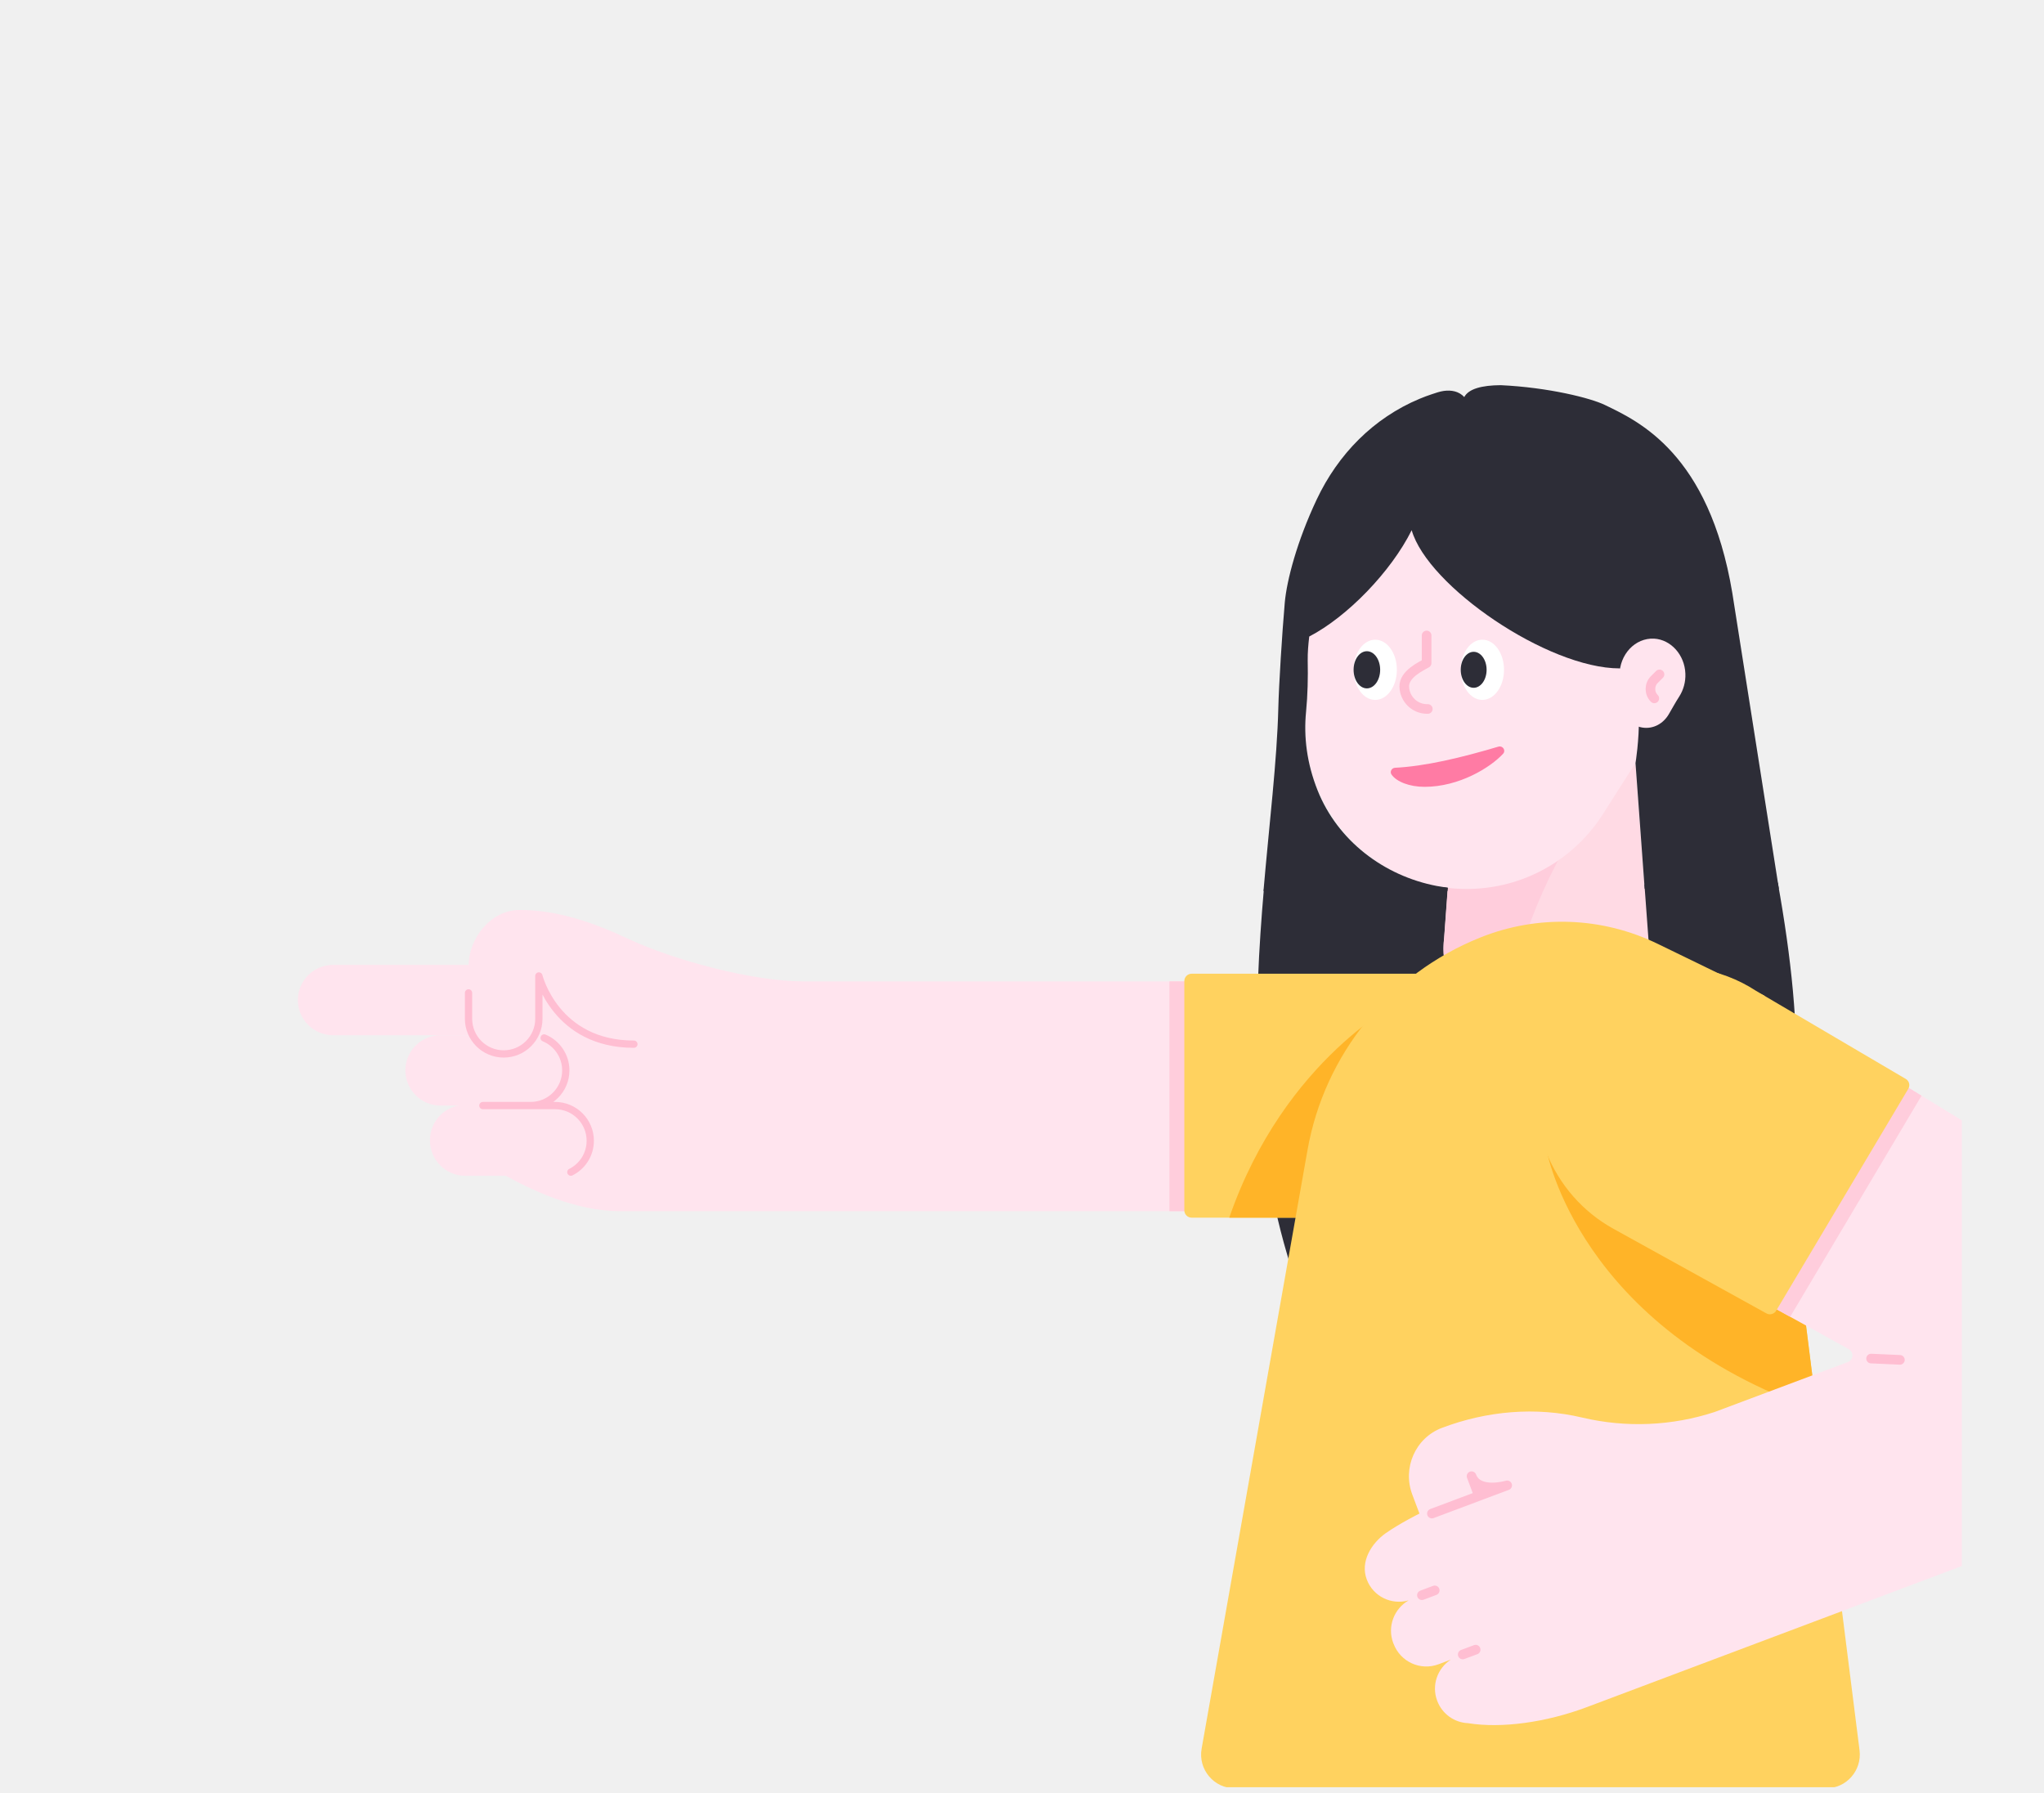
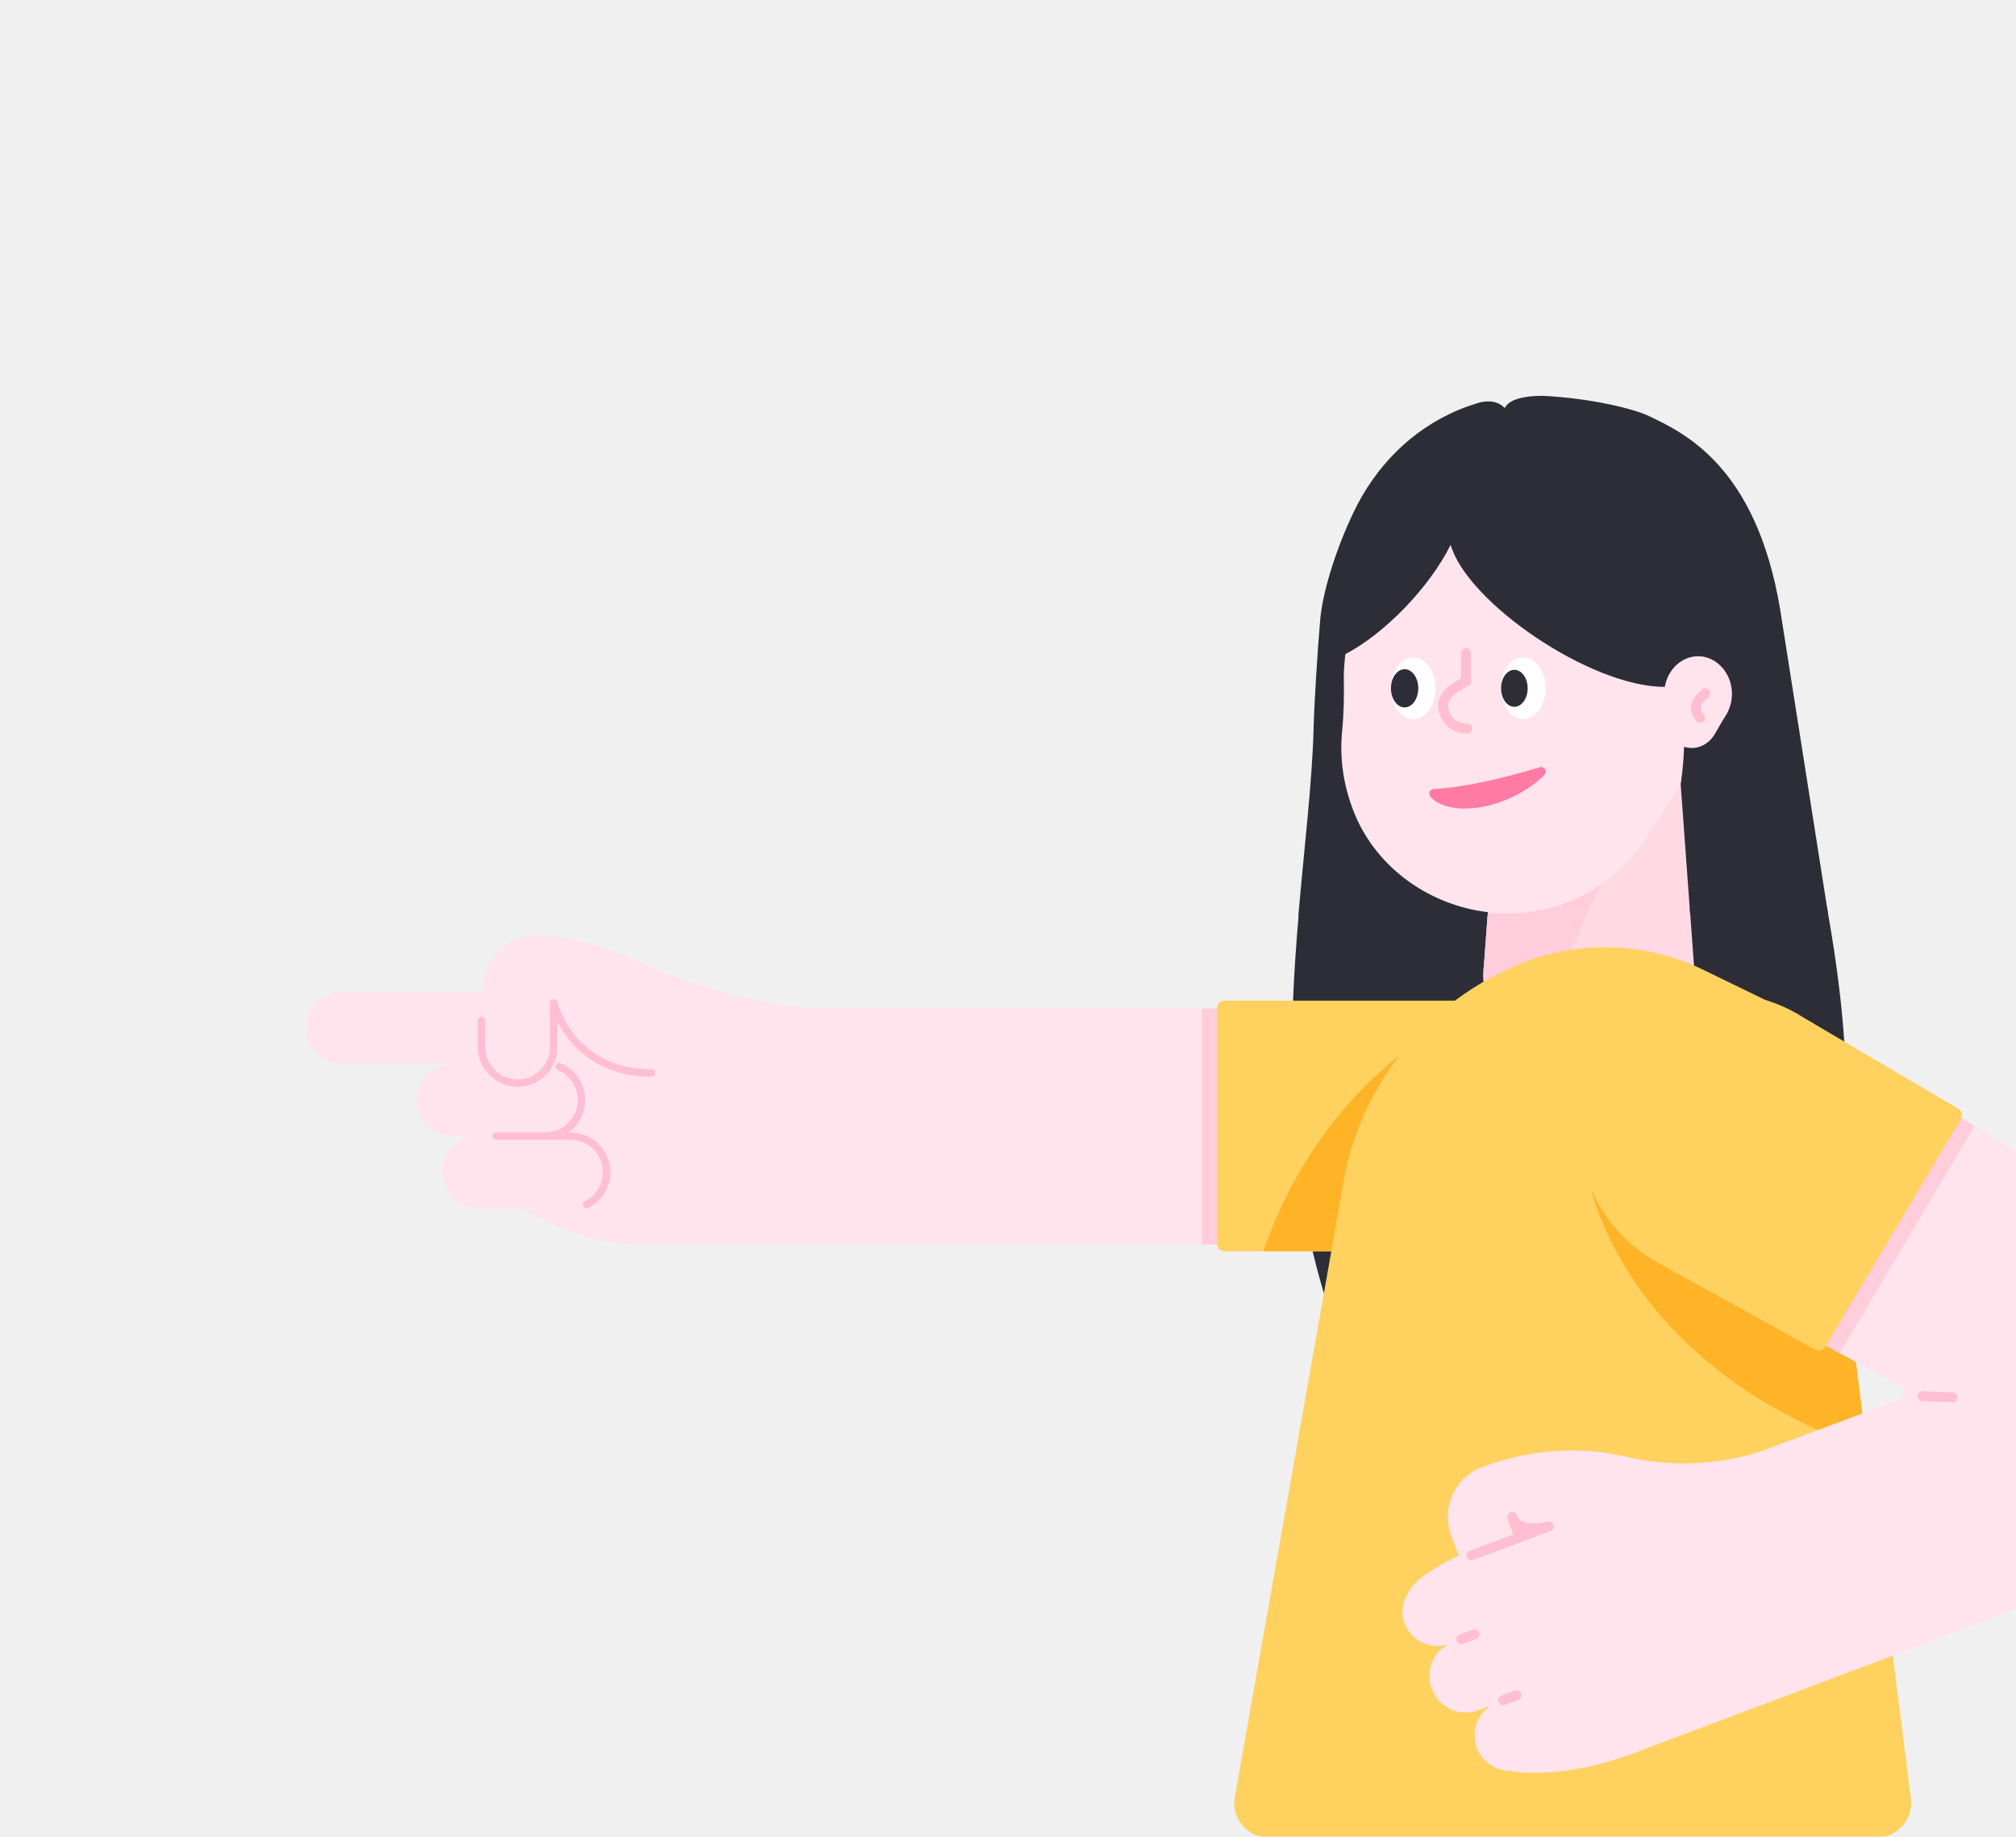
- <svg xmlns="http://www.w3.org/2000/svg" width="398" height="349" viewBox="0 0 398 349" fill="none">
+ <svg xmlns="http://www.w3.org/2000/svg" width="382" height="348" viewBox="0 0 382 348" fill="none">
  <mask id="mask0" mask-type="alpha" maskUnits="userSpaceOnUse" x="0" y="0" width="382" height="348">
-     <path d="M382 324C382 337.255 371.255 348 358 348L24 348C10.745 348 2.95782e-05 337.255 2.84194e-05 324L2.19259e-06 24C1.03382e-06 10.745 10.745 1.93855e-06 24 7.79773e-07L358 -2.84194e-05C371.255 -2.95782e-05 382 10.745 382 24L382 324Z" fill="#FFB428" />
+     <path d="M382 324C382 337.255 371.255 348 358 348L24 348C10.745 348 2.95782e-05 337.255 2.84194e-05 324L2.19259e-06 24C1.03382e-06 10.745 10.745 1.93855e-06 24 7.79773e-07L358 -2.84194e-05C371.255 -2.95782e-05 382 10.745 382 24L382 324Z" fill="#3C6EE6" />
  </mask>
  <g mask="url(#mask0)">
    <path d="M246.09 173.178C244.166 195.599 243.273 221.317 251.426 246.875H340.078C352.239 227.02 351.345 200.729 346.17 171.873L246.09 173.178Z" fill="#2D2D37" />
    <path d="M317.91 141.071H284.222L281.199 182.523C279.825 194.408 289.1 196.195 301.077 196.195C313.032 196.195 322.33 194.386 320.956 182.523L317.91 141.071Z" fill="#FFDAE4" />
    <path d="M293.382 195.805C295.511 182.729 304.214 162.598 310.695 157.445L282.984 158.453L281.221 182.522C280.144 191.683 285.435 194.843 293.382 195.805Z" fill="#FFCDDC" />
    <path d="M254.151 117.46C254.151 95.451 272.518 77.749 294.756 78.825C314.474 79.787 330.642 96.024 331.49 115.765C331.879 124.834 329.131 133.216 324.276 139.995C319.97 145.995 316.1 152.27 312.138 158.499C305.794 168.461 294.023 174.622 280.969 172.767C268.35 170.958 257.93 161.362 255.022 148.949C254.174 145.377 253.991 141.896 254.312 138.575C254.93 132.3 254.587 125.979 254.22 119.704C254.174 118.925 254.151 118.193 254.151 117.46Z" fill="#FFE4EE" />
    <path d="M291.778 145.377C284.404 147.575 277.488 149.201 271.625 149.499C270.961 149.545 270.571 150.278 270.961 150.827C271.945 152.224 274.442 153.209 277.396 153.209C284.129 153.209 290.198 149.453 292.671 146.774C293.267 146.132 292.626 145.148 291.778 145.377Z" fill="#FF7BA4" />
    <path d="M337.307 115.444C332.75 88.237 319.032 82.008 312.482 78.847C309.756 77.519 301.535 75.435 292.214 75C288.527 75.023 285.962 75.71 285.114 77.313C284.061 76.168 282.572 75.916 281.107 76.122C280.328 76.237 279.549 76.511 278.794 76.763C278.015 77.015 277.236 77.313 276.458 77.634C267.434 81.389 260.541 88.443 256.373 97.283C252.548 105.39 250.556 112.994 250.167 117.322C249.64 123.391 249.022 133.261 248.907 137.956C248.655 148.079 247.144 160.446 246.021 173.477H281.862L281.908 172.835C281.381 172.767 280.786 172.698 279.778 172.515C269.45 170.545 260.449 163.675 256.556 153.896C254.449 148.605 253.831 143.43 254.312 138.598C254.632 135.277 254.701 131.956 254.632 128.635C254.61 127.055 254.747 125.498 254.93 123.941C262.35 120.093 270.87 111.299 274.877 103.238C277.992 114.116 301.329 130.147 315.367 130.147C321.184 131.475 318.528 148.239 318.459 148.583L320.245 173.064H346.376L337.307 115.444Z" fill="#2D2D37" />
    <path d="M315.345 131.475C315.345 127.422 318.391 124.17 322.078 124.353C325.353 124.536 328.032 127.514 328.17 131.155C328.238 132.827 327.78 134.361 326.979 135.621C326.269 136.72 325.628 137.888 324.963 139.033C323.91 140.865 321.963 142.01 319.788 141.667C317.704 141.346 315.963 139.56 315.482 137.292C315.345 136.628 315.322 135.987 315.368 135.392C315.482 134.247 315.413 133.079 315.345 131.911C315.345 131.75 315.345 131.613 315.345 131.475Z" fill="#FFE4EE" />
    <path d="M267.778 136.284C270.106 136.284 271.992 133.659 271.992 130.421C271.992 127.183 270.106 124.559 267.778 124.559C265.451 124.559 263.564 127.183 263.564 130.421C263.564 133.659 265.451 136.284 267.778 136.284Z" fill="white" />
    <path d="M288.642 136.284C290.969 136.284 292.855 133.659 292.855 130.421C292.855 127.183 290.969 124.559 288.642 124.559C286.314 124.559 284.428 127.183 284.428 130.421C284.428 133.659 286.314 136.284 288.642 136.284Z" fill="white" />
    <path d="M266.152 134.04C267.582 134.04 268.74 132.42 268.74 130.422C268.74 128.423 267.582 126.803 266.152 126.803C264.723 126.803 263.564 128.423 263.564 130.422C263.564 132.42 264.723 134.04 266.152 134.04Z" fill="#2D2D37" />
    <path d="M286.947 133.925C288.338 133.925 289.466 132.357 289.466 130.421C289.466 128.486 288.338 126.917 286.947 126.917C285.556 126.917 284.428 128.486 284.428 130.421C284.428 132.357 285.556 133.925 286.947 133.925Z" fill="#2D2D37" />
    <path d="M323.131 131.315L322.123 132.323C321.115 133.33 321.115 134.979 322.123 135.987" stroke="#FFBED2" stroke-width="1.876" stroke-miterlimit="10" stroke-linecap="round" stroke-linejoin="round" />
    <path d="M278.015 138.048C275.542 138.117 273.503 136.17 273.435 133.697C273.366 131.224 276.824 129.689 277.786 129.117V123.735" stroke="#FFBED2" stroke-width="1.876" stroke-miterlimit="10" stroke-linecap="round" stroke-linejoin="round" />
    <path d="M91.253 188.042V198.348C91.253 202.127 94.322 205.195 98.1 205.195C98.146 205.195 98.192 205.195 98.261 205.195L104.124 212.02L97.551 228.418C103.368 231.738 112.093 235.838 120.727 235.838H236.792V191.088H156.316C146.537 191.088 131.124 186.943 122.262 182.775C115.689 179.683 108.383 177.118 101.055 177.187C95.627 177.233 91.253 182.637 91.253 188.042Z" fill="#FFE4EE" />
    <path d="M102.841 201.577H64.847C61.069 201.577 58 198.508 58 194.729C58 190.951 61.069 187.882 64.847 187.882H102.841C106.62 187.882 109.689 190.951 109.689 194.729C109.666 198.508 106.62 201.577 102.841 201.577Z" fill="#FFE4EE" />
    <path d="M108.063 228.944H90.589C86.788 228.944 83.719 225.853 83.719 222.074V222.005C83.719 218.204 86.811 215.135 90.589 215.135H108.063C111.865 215.135 114.933 218.226 114.933 222.005V222.074C114.933 225.876 111.865 228.944 108.063 228.944Z" fill="#FFE4EE" />
    <path d="M103.322 215.272H85.779C82.001 215.272 78.932 212.203 78.932 208.425C78.932 204.646 82.001 201.577 85.779 201.577H103.322C107.101 201.577 110.169 204.646 110.169 208.425C110.169 212.203 107.101 215.272 103.322 215.272Z" fill="#FFE4EE" />
    <path d="M105.956 202.104C108.429 203.134 110.17 205.585 110.17 208.424C110.17 212.203 107.101 215.272 103.322 215.272H94.024H108.086C111.865 215.272 114.933 218.341 114.933 222.119C114.933 224.799 113.399 227.112 111.155 228.234" stroke="#FFBED2" stroke-width="1.417" stroke-miterlimit="10" stroke-linecap="round" stroke-linejoin="round" />
    <path d="M123.43 203.318C108.201 203.318 104.926 190.035 104.926 190.035V198.371C104.926 202.15 101.857 205.219 98.078 205.219C94.299 205.219 91.231 202.15 91.231 198.371V193.333" stroke="#FFBED2" stroke-width="1.417" stroke-miterlimit="10" stroke-linecap="round" stroke-linejoin="round" />
    <path d="M227.7 191.088V235.838H230.792V191.088H227.7Z" fill="#FFCDDC" />
    <path d="M279.366 237.097H232.028C231.25 237.097 230.608 236.456 230.608 235.677V191.02C230.608 190.241 231.25 189.6 232.028 189.6H279.366C292.488 189.6 303.115 200.226 303.115 213.349C303.115 226.471 292.465 237.097 279.366 237.097Z" fill="#FFD25F" />
    <path d="M239.357 237.097H260.335L273.091 194.729C273.091 194.729 250.167 205.905 239.357 237.097Z" fill="#FFB428" />
    <path d="M343.559 193.882L322.787 183.782C311.978 178.515 299.427 178.057 288.251 182.545C270.617 189.599 257.884 205.264 254.586 223.974L233.975 340.497C233.265 344.528 236.357 348.215 240.433 348.215H355.559C359.521 348.215 362.567 344.757 362.086 340.818L343.559 193.882Z" fill="#FFD25F" />
    <path d="M351.368 255.715L301.19 224.088C301.19 224.088 307.328 258.578 353.749 274.632L351.368 255.715Z" fill="#FFB428" />
    <path d="M359.98 262.701C361.01 263.273 360.919 264.808 359.796 265.22L333.895 274.93C325.582 277.655 316.65 278.045 308.108 276.029C299.039 273.877 289.512 274.724 280.786 278.022C275.611 279.968 273.045 285.808 274.992 291.007L276.389 294.717C276.389 294.717 272.633 296.572 269.816 298.542C267.022 300.534 264.824 304.061 266.129 307.542C267.366 310.863 270.939 312.58 274.282 311.618C271.442 313.244 270.091 316.725 271.282 319.909L271.351 320.069C272.679 323.596 276.595 325.382 280.122 324.054L282.481 323.161C279.893 324.855 278.702 328.153 279.847 331.176C280.832 333.787 283.237 335.413 285.847 335.528C292.351 336.581 301.054 335.39 309.024 332.39L398.134 298.862C412.722 293.366 422.386 279.419 422.386 263.823C422.386 250.792 415.607 238.7 404.477 231.898L341.681 193.47C327.666 184.378 308.841 189.737 301.718 204.874C297.825 217.653 303.413 231.417 315.093 237.876L359.98 262.701Z" fill="#FFE4EE" />
    <path d="M364.331 264.533L369.942 264.785" stroke="#FFBED2" stroke-width="1.876" stroke-miterlimit="10" stroke-linecap="round" stroke-linejoin="round" />
    <path d="M366.46 208.63L338.36 250.746L348.574 256.402L374.155 213.348L366.46 208.63Z" fill="#FFCDDC" />
    <path d="M318.414 189.393C310.444 191.66 303.825 197.271 300.298 204.783L300.253 204.943C296.222 218.157 302.085 232.608 314.177 239.273L343.949 255.739C344.613 256.105 345.46 255.876 345.85 255.212L371.568 212.02C371.98 211.333 371.751 210.463 371.064 210.073L341.911 192.92C334.949 188.385 326.383 187.103 318.414 189.393Z" fill="#FFD25F" />
    <path d="M278.816 294.717L293.473 289.221C293.473 289.221 287.84 290.916 286.534 287.435L287.977 291.282" stroke="#FFBED2" stroke-width="1.876" stroke-miterlimit="10" stroke-linecap="round" stroke-linejoin="round" />
    <path d="M284.816 322.154L287.336 321.215" stroke="#FFBED2" stroke-width="1.876" stroke-miterlimit="10" stroke-linecap="round" stroke-linejoin="round" />
    <path d="M276.87 310.611L279.366 309.672" stroke="#FFBED2" stroke-width="1.876" stroke-miterlimit="10" stroke-linecap="round" stroke-linejoin="round" />
  </g>
</svg>
